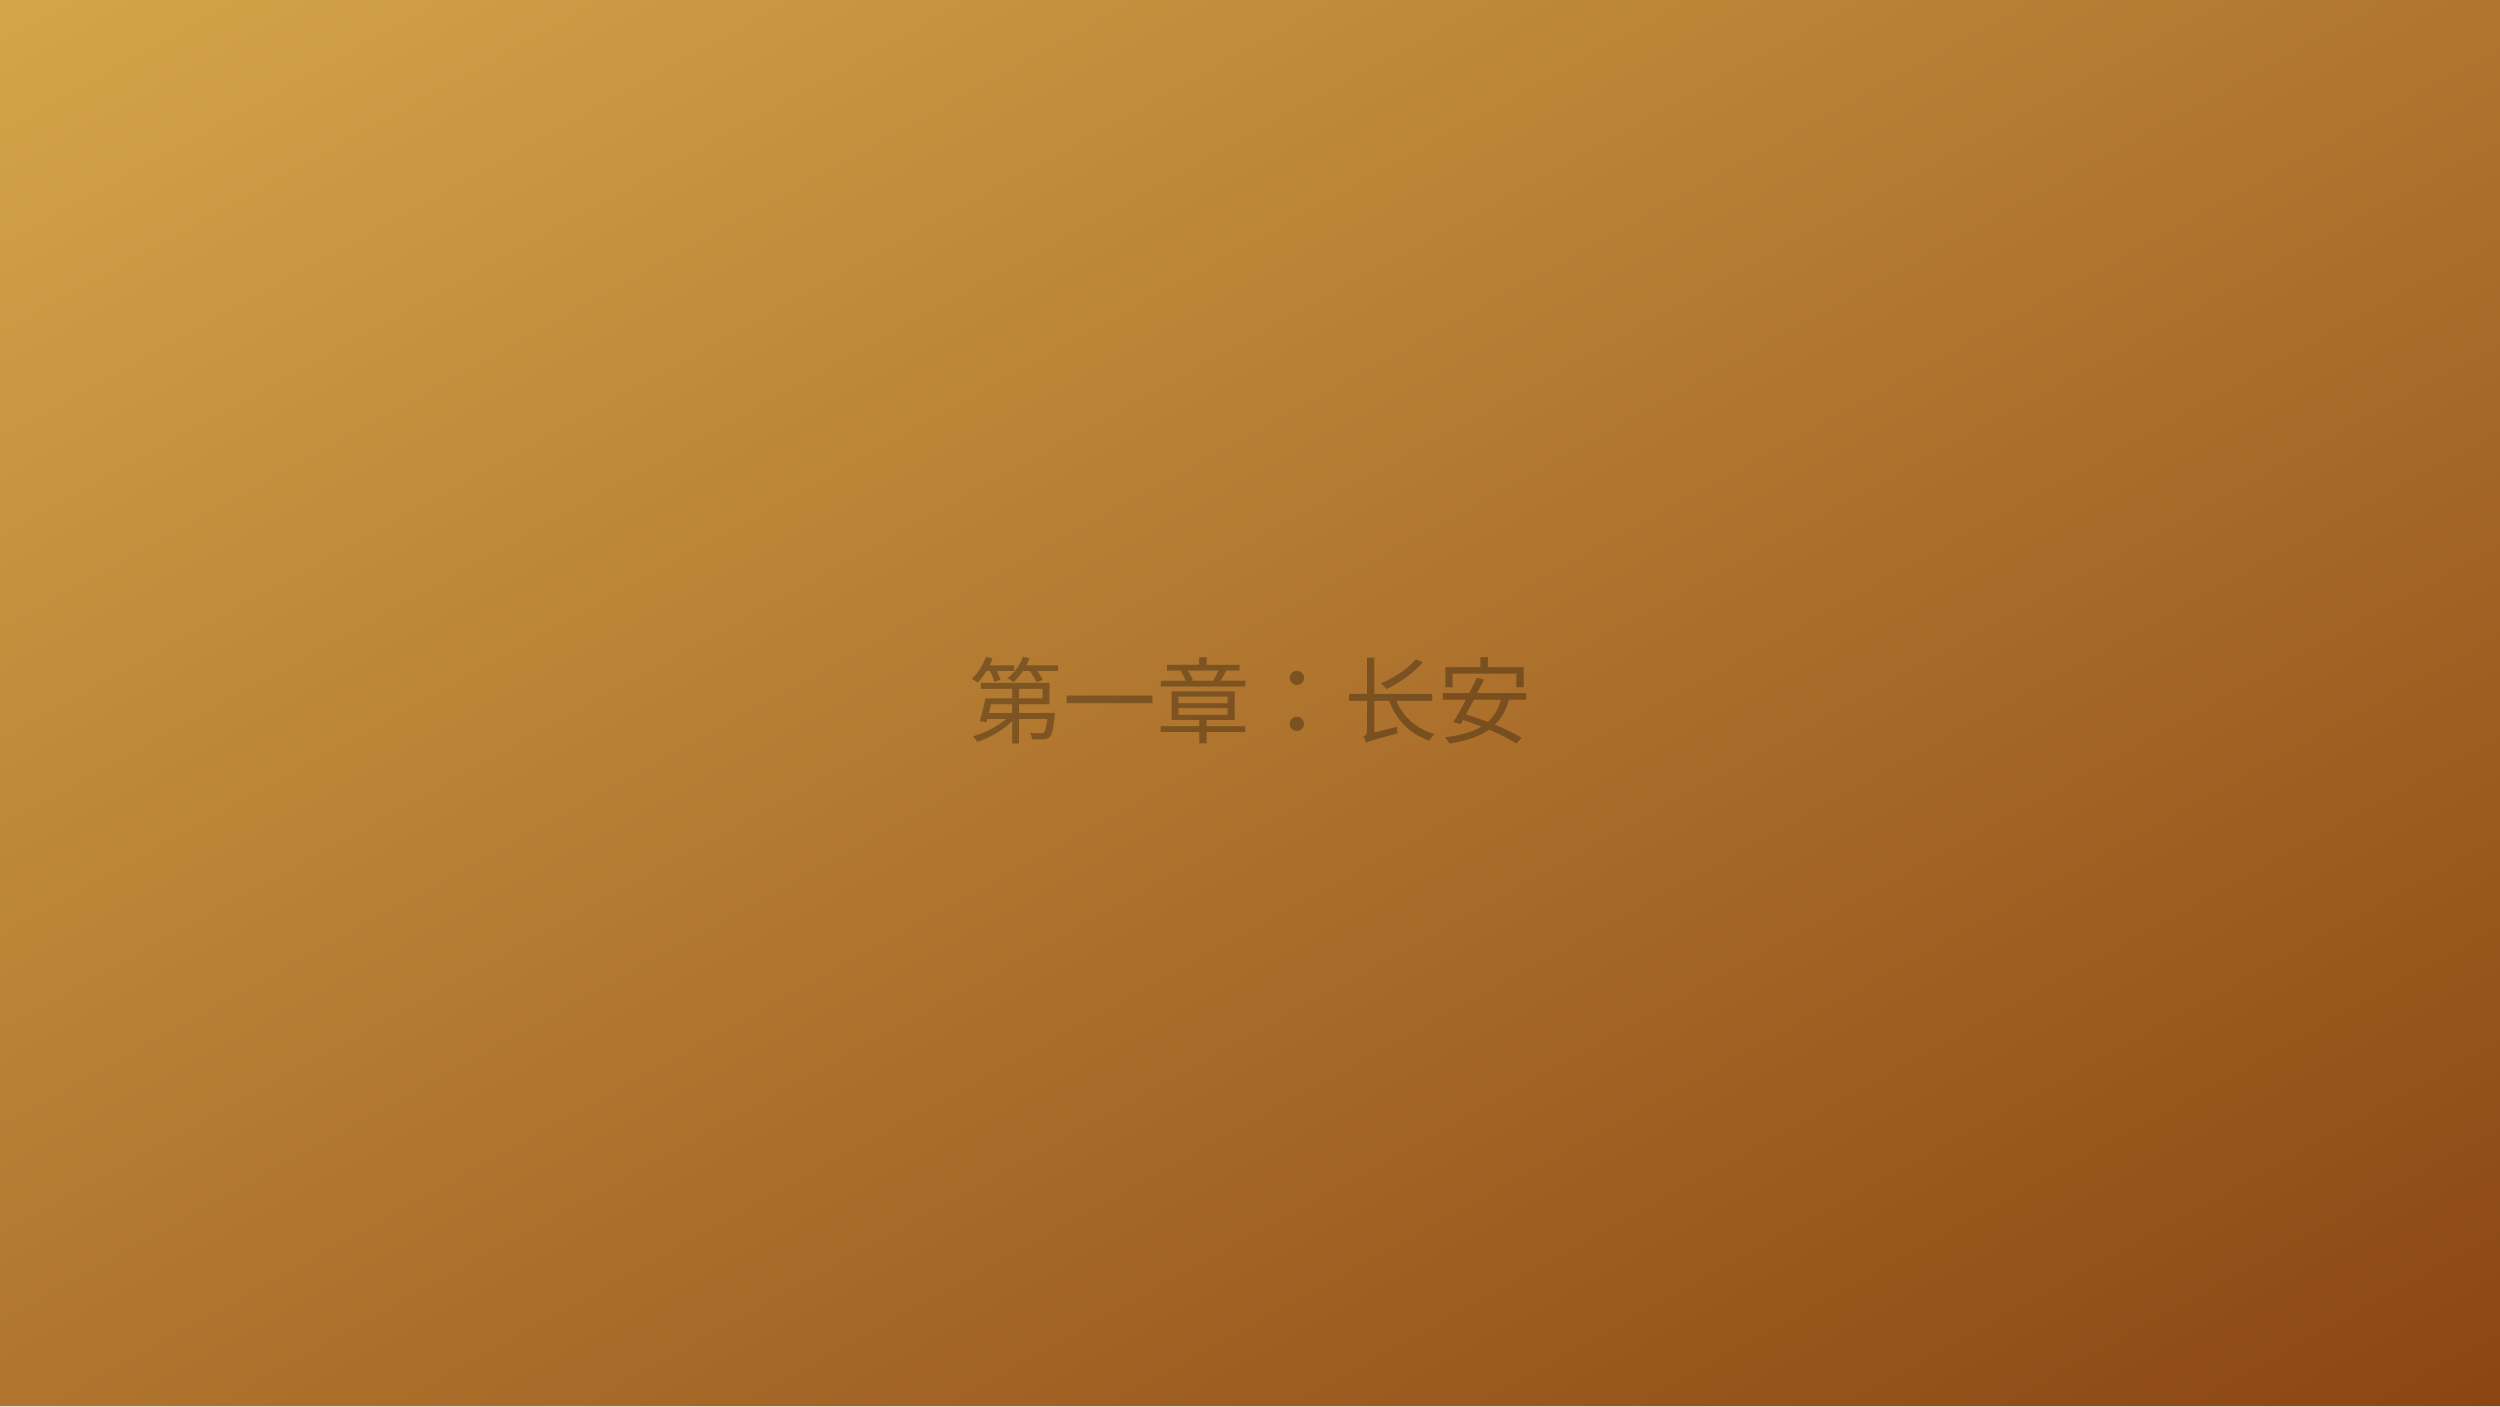
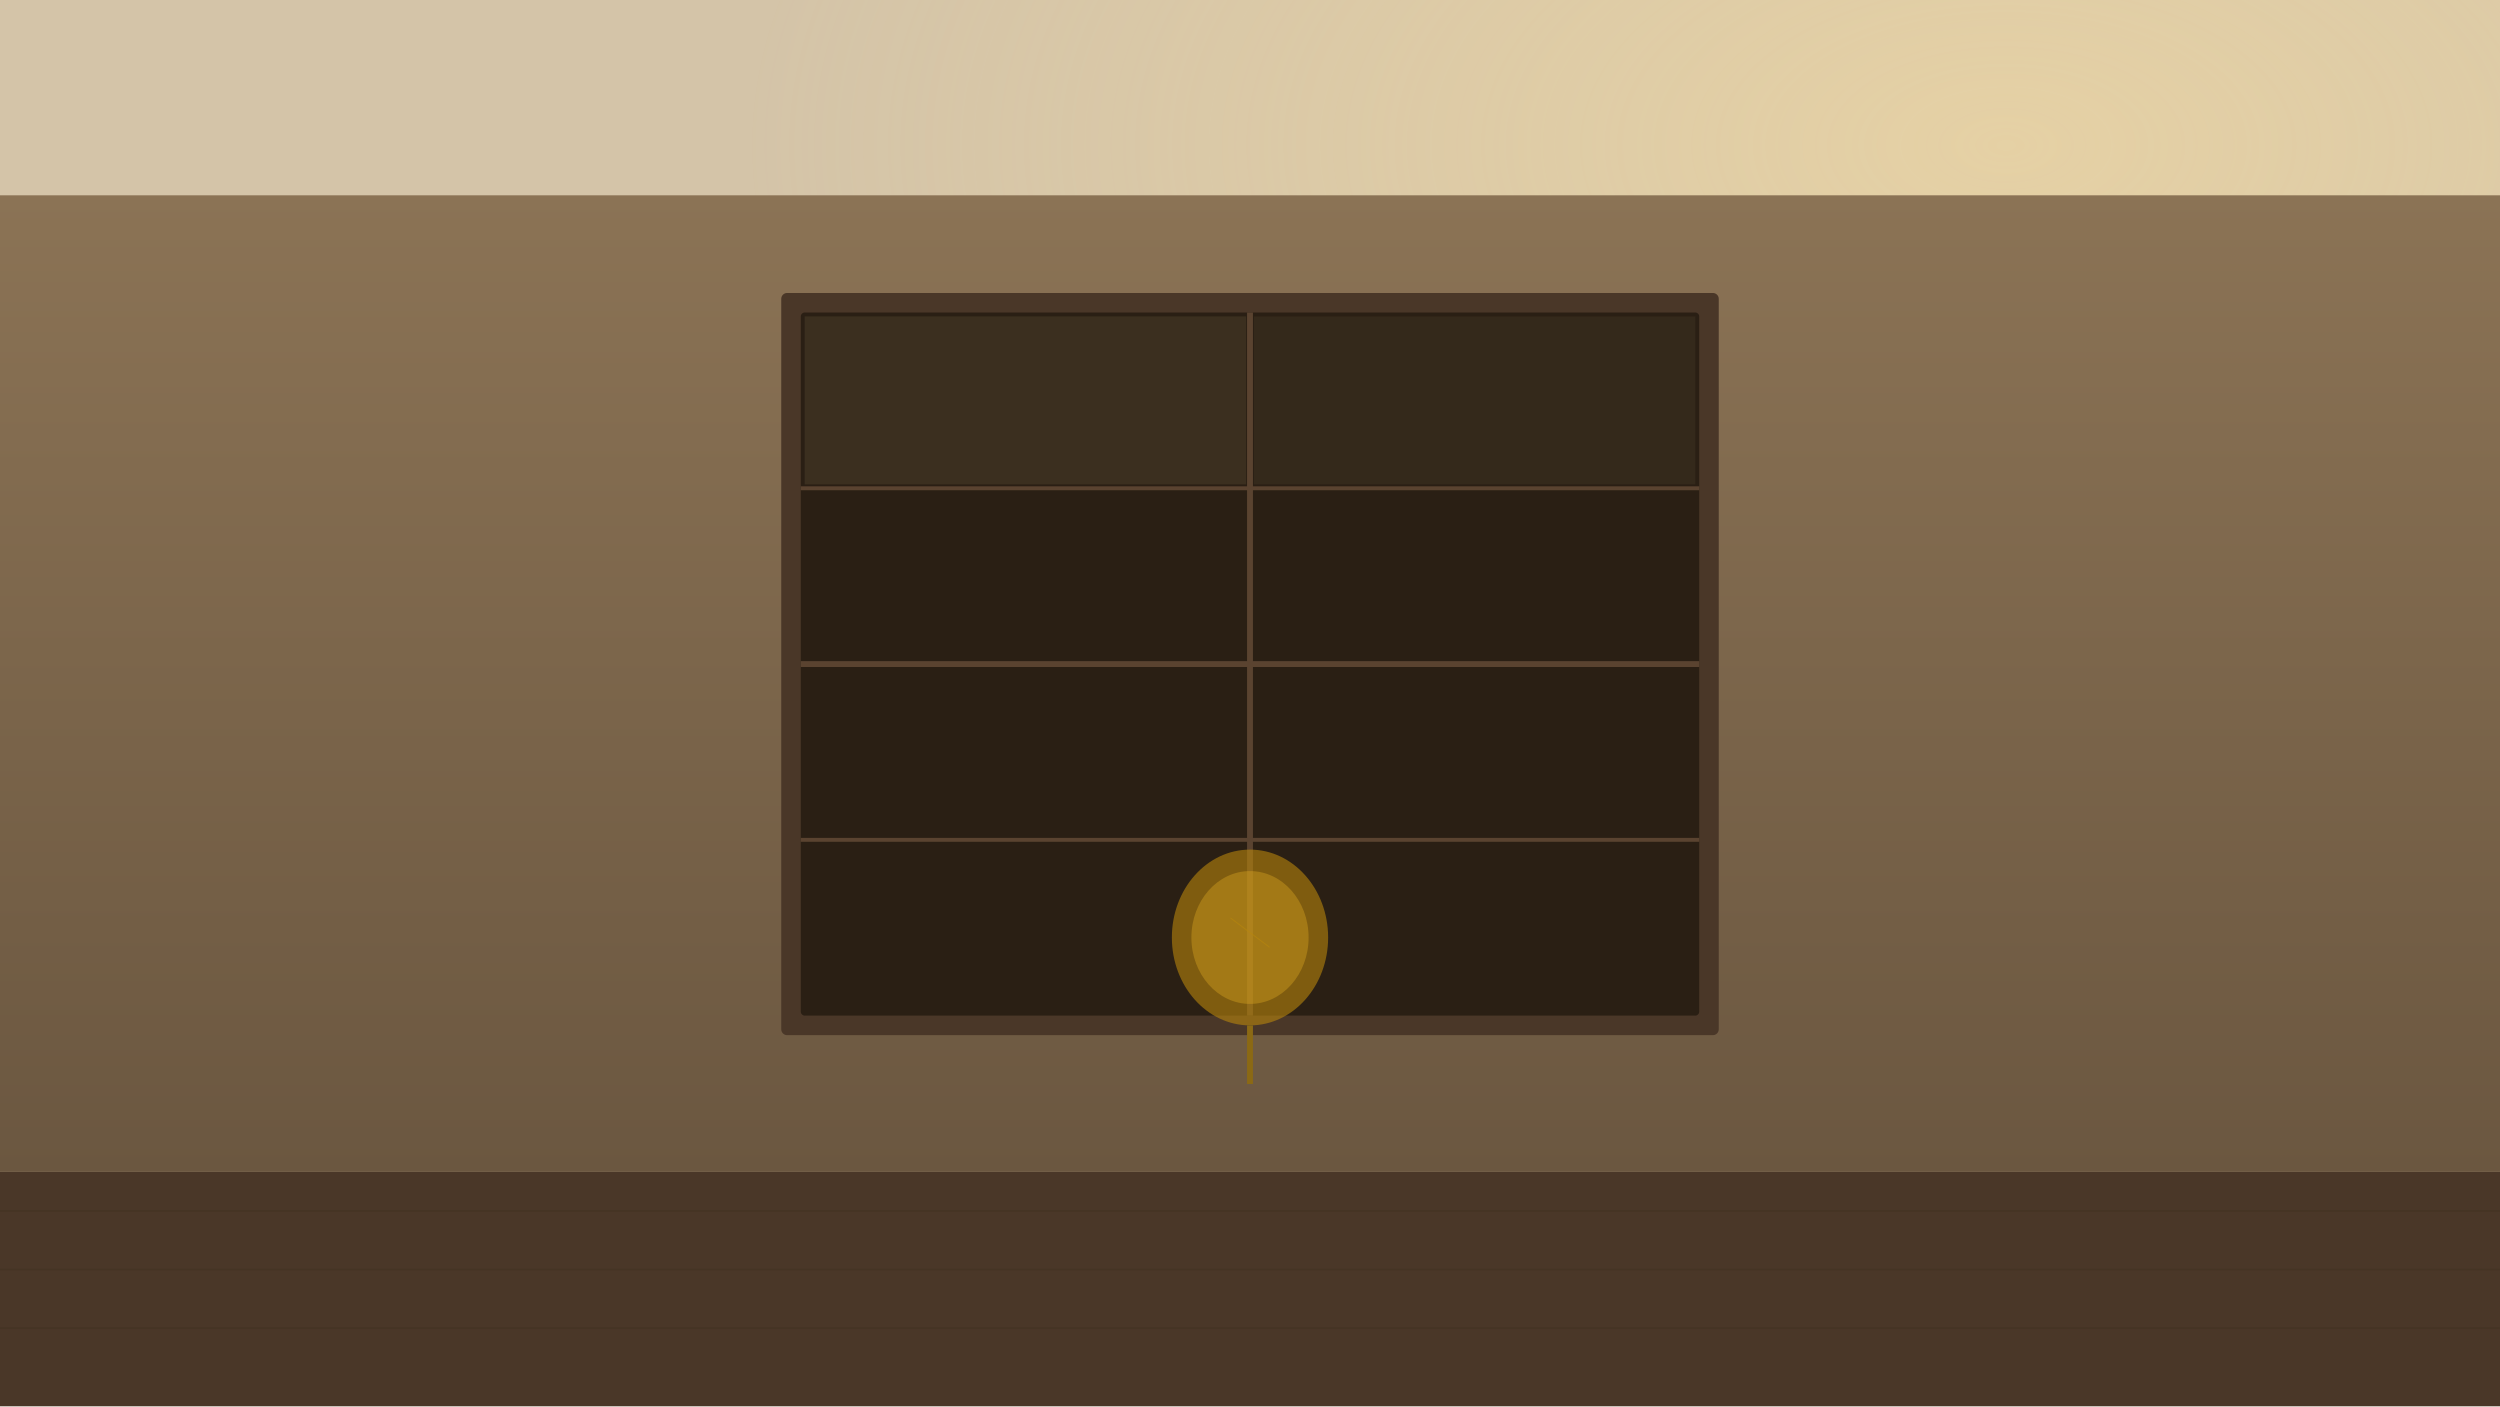
<svg xmlns="http://www.w3.org/2000/svg" width="1280" height="720">
  <defs>
-     <linearGradient id="bg" x1="0%" y1="0%" x2="100%" y2="100%">
-       <stop offset="0%" style="stop-color:#D4A54A;stop-opacity:1" />
-       <stop offset="100%" style="stop-color:#8B4513;stop-opacity:1" />
+     <linearGradient id="sky" x1="0" y1="0" x2="0" y2="1">
+       <stop offset="0%" stop-color="#E8D5B7" />
+       <stop offset="40%" stop-color="#F5E6CC" />
+       <stop offset="100%" stop-color="#C9A96E" />
+     </linearGradient>
+     <radialGradient id="sunlight" cx="80%" cy="10%" r="50%">
+       <stop offset="0%" stop-color="#FFE4A0" stop-opacity="0.4" />
+       <stop offset="100%" stop-color="#FFE4A0" stop-opacity="0" />
+     </radialGradient>
+     <linearGradient id="wall" x1="0" y1="0" x2="0" y2="1">
+       <stop offset="0%" stop-color="#8B7355" />
+       <stop offset="100%" stop-color="#6B5740" />
    </linearGradient>
  </defs>
-   <rect width="1280" height="720" fill="url(#bg)" />
-   <text x="640" y="360" font-family="serif" font-size="48" fill="rgba(0,0,0,0.3)" text-anchor="middle" dominant-baseline="middle">第一章：长安</text>
+   <rect width="1280" height="720" fill="#D4C4A8" />
+   <rect width="1280" height="720" fill="url(#sunlight)" />
+   <rect x="0" y="100" width="1280" height="500" fill="url(#wall)" />
+   <rect x="400" y="150" width="480" height="380" fill="#4A3728" rx="3" />
+   <rect x="410" y="160" width="460" height="360" fill="#2A1F14" rx="2" />
+   <line x1="640" y1="160" x2="640" y2="520" stroke="#5A4330" stroke-width="3" />
+   <line x1="410" y1="340" x2="870" y2="340" stroke="#5A4330" stroke-width="3" />
+   <line x1="410" y1="250" x2="870" y2="250" stroke="#5A4330" stroke-width="2" />
+   <line x1="410" y1="430" x2="870" y2="430" stroke="#5A4330" stroke-width="2" />
+   <rect x="412" y="162" width="226" height="86" fill="#FFE4A0" opacity="0.08" />
+   <rect x="642" y="162" width="226" height="86" fill="#FFE4A0" opacity="0.05" />
+   <ellipse cx="640" cy="480" rx="40" ry="45" fill="#B8860B" opacity="0.6" />
+   <ellipse cx="640" cy="480" rx="30" ry="34" fill="#DAA520" opacity="0.4" />
+   <line x1="640" y1="525" x2="640" y2="555" stroke="#8B6914" stroke-width="3" />
+   <line x1="630" y1="470" x2="650" y2="485" stroke="#B8860B" stroke-width="0.5" opacity="0.6" />
+   <rect x="0" y="600" width="1280" height="120" fill="#4A3728" />
+   <g stroke="#3A2A1A" stroke-width="1" opacity="0.3">
+     <line x1="0" y1="620" x2="1280" y2="620" />
+     <line x1="0" y1="650" x2="1280" y2="650" />
+     <line x1="0" y1="680" x2="1280" y2="680" />
+   </g>
</svg>
